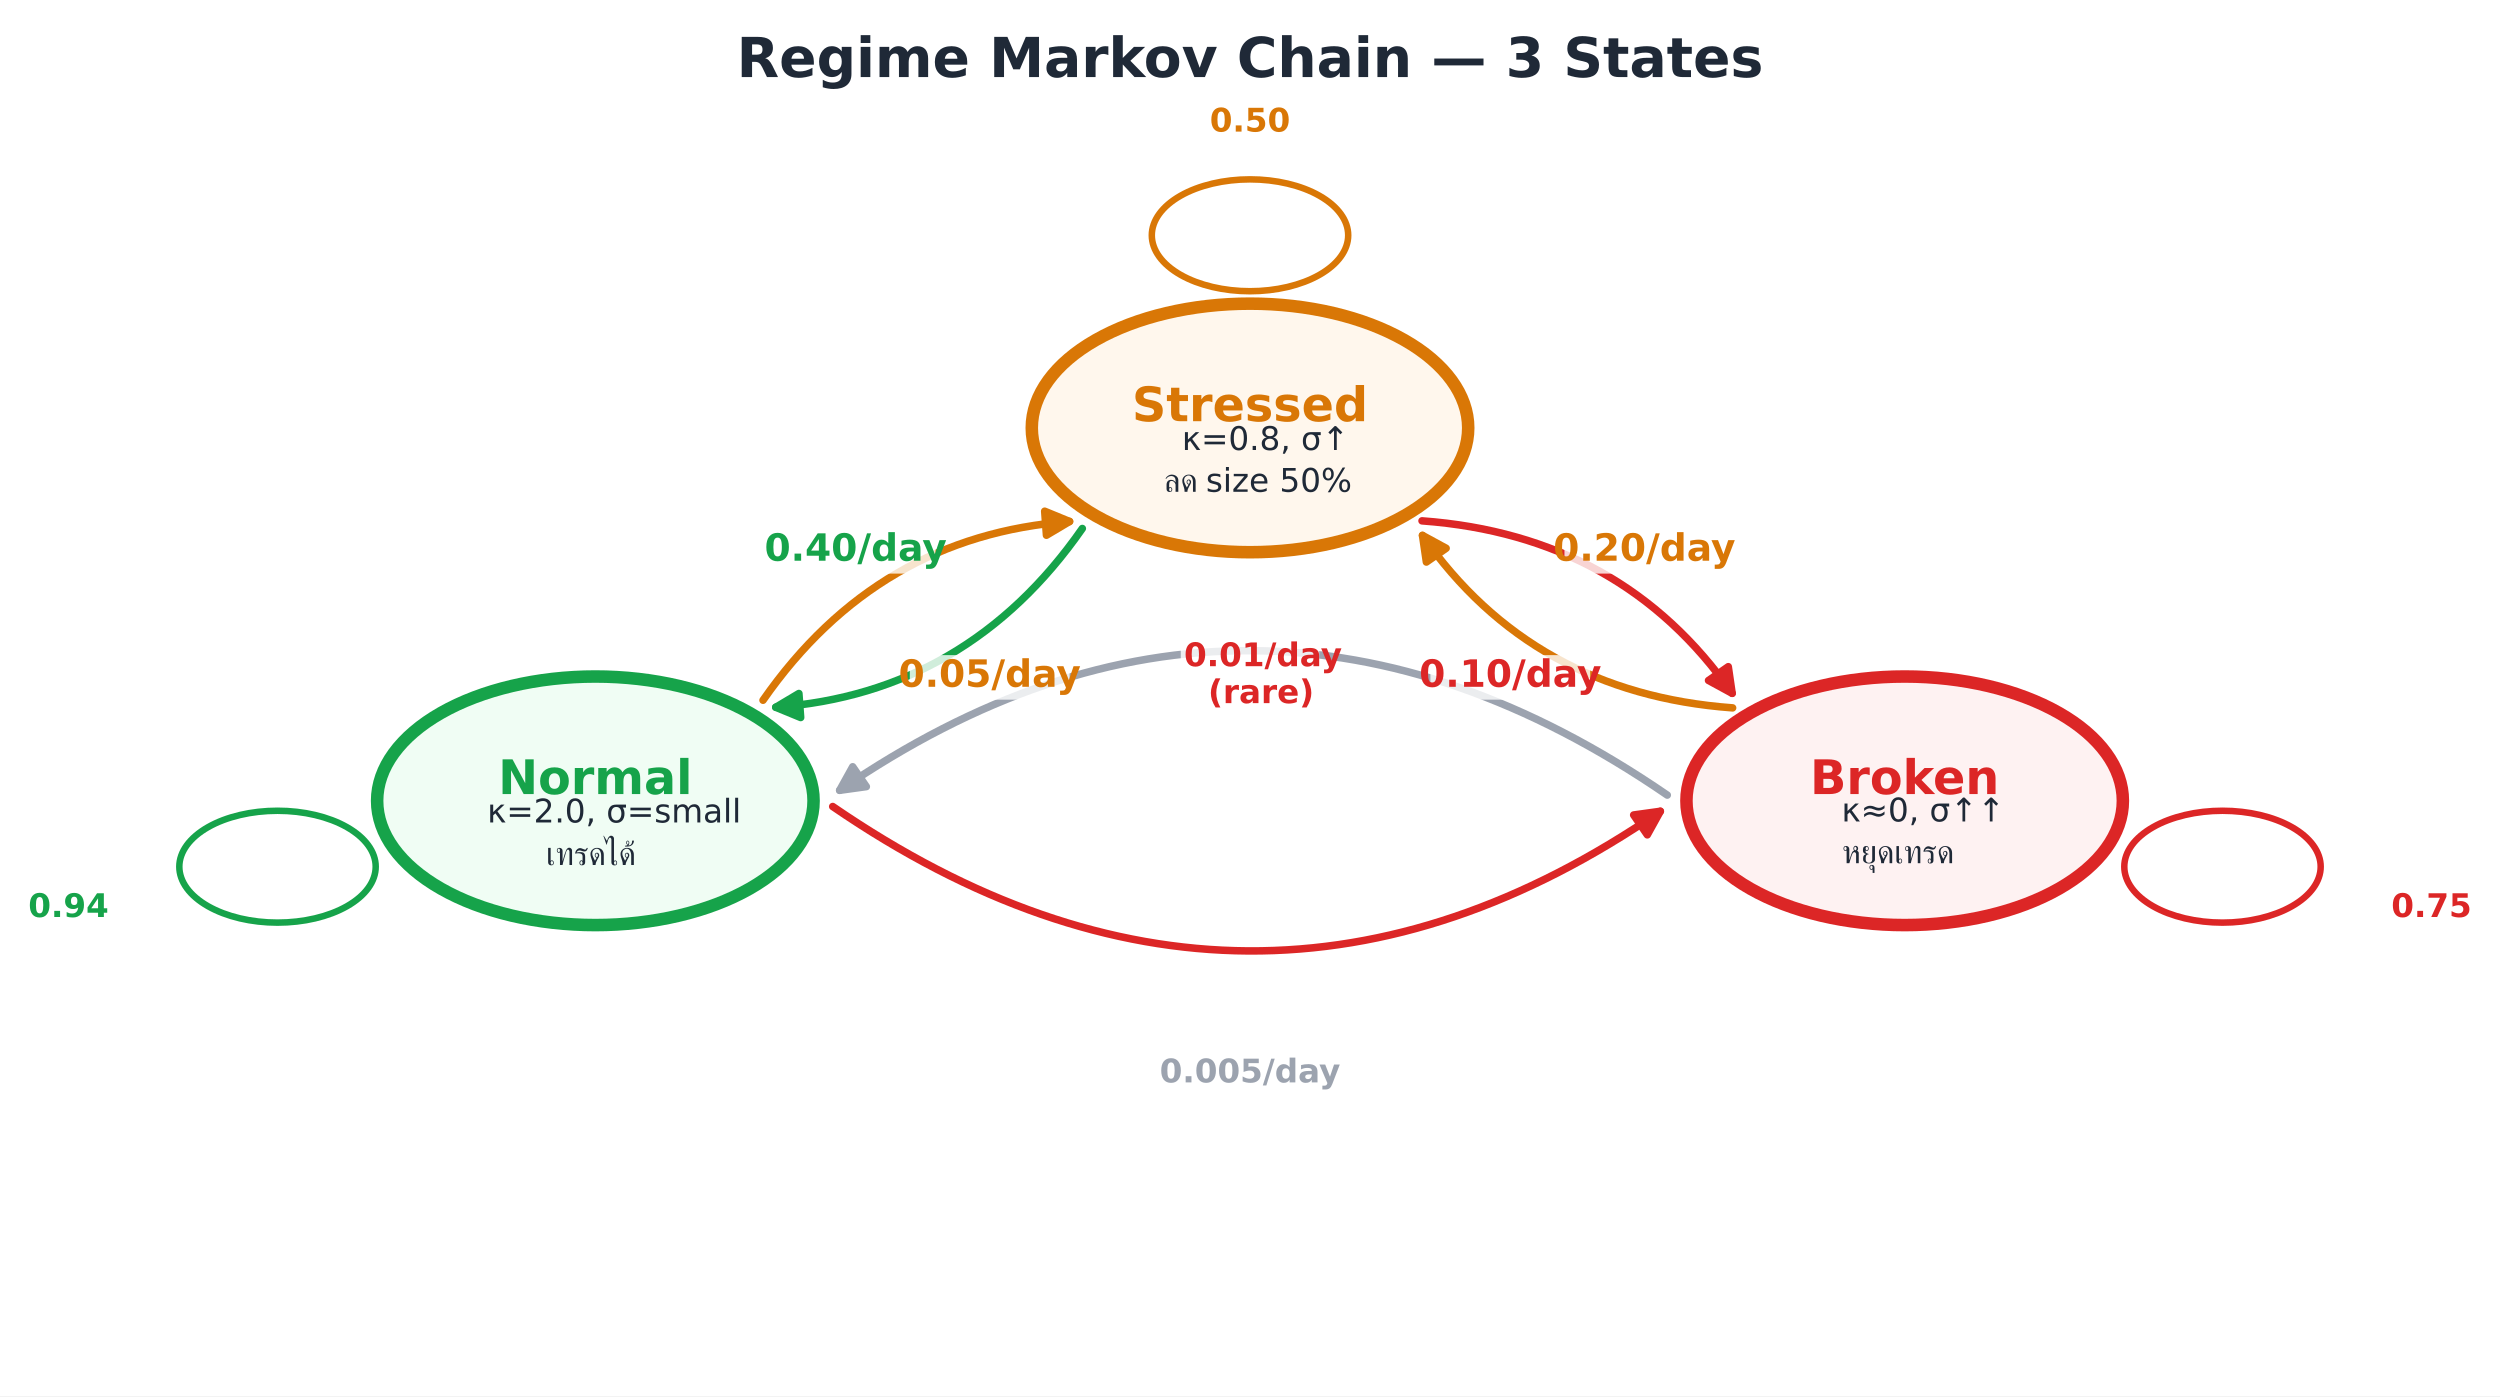
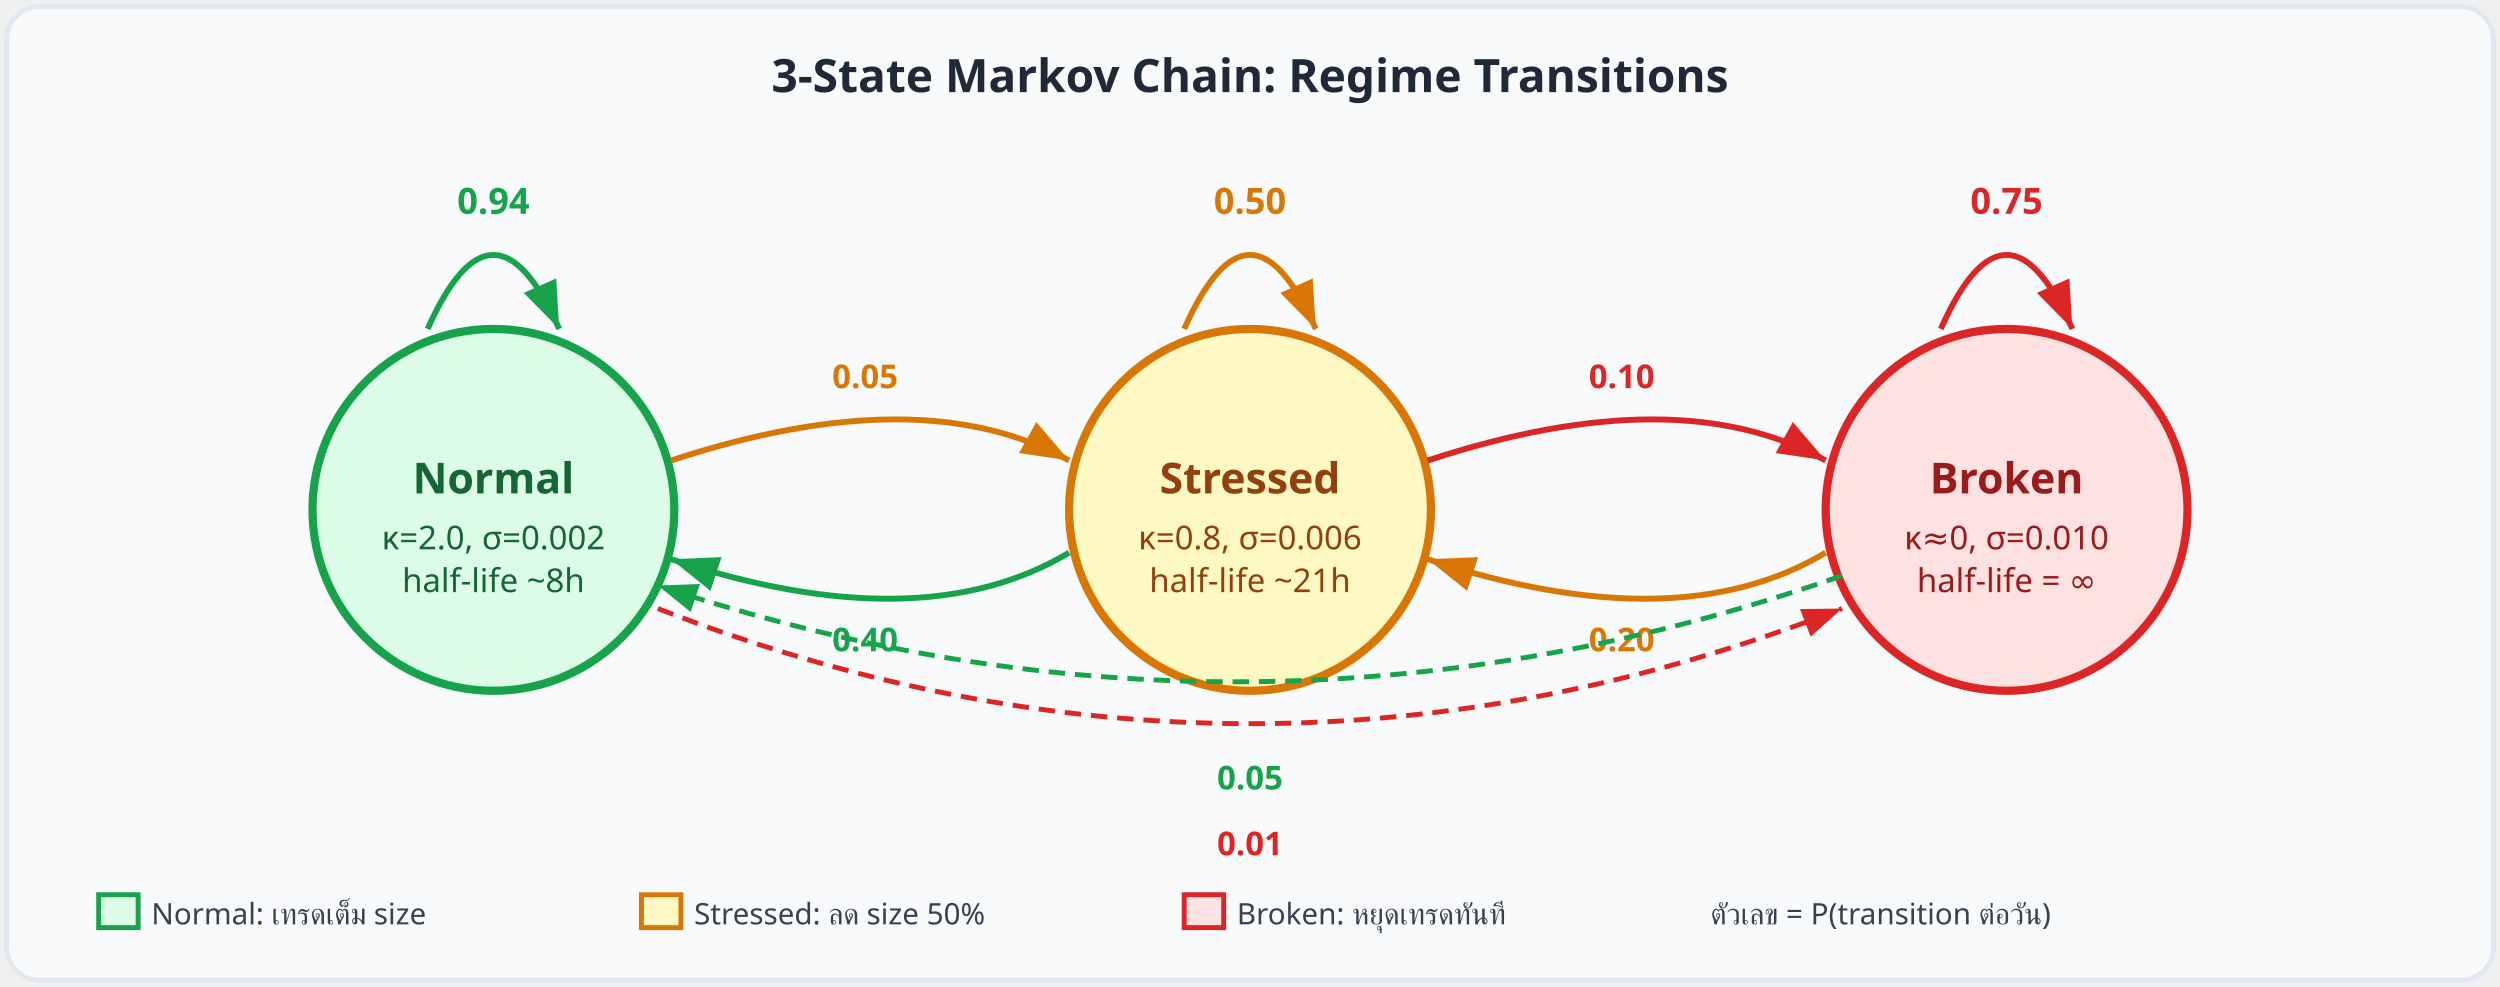
- <svg xmlns="http://www.w3.org/2000/svg" width="498.296pt" height="278.293pt" viewBox="0 0 498.296 278.293" version="1.1">
+ <svg xmlns="http://www.w3.org/2000/svg" viewBox="0 0 760 300" font-family="sans-serif">
  <defs>
-     <style type="text/css">*{stroke-linejoin: round; stroke-linecap: butt}</style>
+     <marker id="arw" markerWidth="8" markerHeight="6" refX="8" refY="3" orient="auto">
+       <polygon points="0 0, 8 3, 0 6" fill="#374151" />
+     </marker>
+     <marker id="arwG" markerWidth="8" markerHeight="6" refX="8" refY="3" orient="auto">
+       <polygon points="0 0, 8 3, 0 6" fill="#16a34a" />
+     </marker>
+     <marker id="arwA" markerWidth="8" markerHeight="6" refX="8" refY="3" orient="auto">
+       <polygon points="0 0, 8 3, 0 6" fill="#d97706" />
+     </marker>
+     <marker id="arwR" markerWidth="8" markerHeight="6" refX="8" refY="3" orient="auto">
+       <polygon points="0 0, 8 3, 0 6" fill="#dc2626" />
+     </marker>
  </defs>
-   <g id="figure_1">
-     <g id="patch_1">
-       <path d="M 0 278.293  L 498.296 278.293  L 498.296 0  L 0 0  z " style="fill: #ffffff" />
-     </g>
-     <g id="axes_1">
-       <g id="patch_2">
-         <path d="M 152.085 139.569  Q 174.958 106.742 213.187 103.938  " clip-path="url(#p453aafaa90)" style="fill: none; stroke: #d97706; stroke-width: 1.5; stroke-linecap: round" />
-         <path d="M 208.225 101.895  L 213.187 103.938  L 208.576 106.683  z " clip-path="url(#p453aafaa90)" style="fill: #d97706; stroke: #d97706; stroke-width: 1.5; stroke-linecap: round" />
-       </g>
-       <g id="patch_3">
-         <path d="M 215.727 105.341  Q 192.854 138.167 154.624 140.972  " clip-path="url(#p453aafaa90)" style="fill: none; stroke: #16a34a; stroke-width: 1.5; stroke-linecap: round" />
-         <path d="M 159.587 143.014  L 154.624 140.972  L 159.236 138.227  z " clip-path="url(#p453aafaa90)" style="fill: #16a34a; stroke: #16a34a; stroke-width: 1.5; stroke-linecap: round" />
-       </g>
-       <g id="patch_4">
-         <path d="M 283.438 103.815  Q 323.34 106.743 345.253 138.194  " clip-path="url(#p453aafaa90)" style="fill: none; stroke: #dc2626; stroke-width: 1.5; stroke-linecap: round" />
-         <path d="M 344.478 132.884  L 345.253 138.194  L 340.54 135.628  z " clip-path="url(#p453aafaa90)" style="fill: #dc2626; stroke: #dc2626; stroke-width: 1.5; stroke-linecap: round" />
-       </g>
-       <g id="patch_5">
-         <path d="M 345.342 141.094  Q 305.44 138.166 283.527 106.715  " clip-path="url(#p453aafaa90)" style="fill: none; stroke: #d97706; stroke-width: 1.5; stroke-linecap: round" />
-         <path d="M 284.302 112.025  L 283.527 106.715  L 288.24 109.281  z " clip-path="url(#p453aafaa90)" style="fill: #d97706; stroke: #d97706; stroke-width: 1.5; stroke-linecap: round" />
-       </g>
-       <g id="patch_6">
-         <path d="M 165.977 160.754  Q 249.148 217.845 330.937 161.702  " clip-path="url(#p453aafaa90)" style="fill: none; stroke: #dc2626; stroke-width: 1.5; stroke-linecap: round" />
-         <path d="M 325.621 162.44  L 330.937 161.702  L 328.338 166.398  z " clip-path="url(#p453aafaa90)" style="fill: #dc2626; stroke: #dc2626; stroke-width: 1.5; stroke-linecap: round" />
-       </g>
-       <g id="patch_7">
-         <path d="M 332.319 158.475  Q 249.148 101.383 167.359 157.526  " clip-path="url(#p453aafaa90)" style="fill: none; stroke: #9ca3af; stroke-width: 1.5; stroke-linecap: round" />
-         <path d="M 172.675 156.788  L 167.359 157.526  L 169.958 152.831  z " clip-path="url(#p453aafaa90)" style="fill: #9ca3af; stroke: #9ca3af; stroke-width: 1.5; stroke-linecap: round" />
-       </g>
-       <g id="patch_8">
-         <path d="M 55.313 183.895  C 60.504 183.895 65.482 182.721 69.153 180.63  C 72.823 178.54 74.885 175.704 74.885 172.747  C 74.885 169.791 72.823 166.955 69.153 164.865  C 65.482 162.774 60.504 161.599 55.313 161.599  C 50.122 161.599 45.143 162.774 41.473 164.865  C 37.803 166.955 35.74 169.791 35.74 172.747  C 35.74 175.704 37.803 178.54 41.473 180.63  C 45.143 182.721 50.122 183.895 55.313 183.895  L 55.313 183.895  z " clip-path="url(#p453aafaa90)" style="fill: none; stroke: #16a34a; stroke-width: 1.3; stroke-linejoin: miter" />
-       </g>
-       <g id="patch_9">
-         <path d="M 249.148 58.045  C 254.339 58.045 259.318 56.87 262.988 54.78  C 266.658 52.689 268.721 49.853 268.721 46.897  C 268.721 43.94 266.658 41.105 262.988 39.014  C 259.318 36.924 254.339 35.749 249.148 35.749  C 243.957 35.749 238.978 36.924 235.308 39.014  C 231.638 41.105 229.575 43.94 229.575 46.897  C 229.575 49.853 231.638 52.689 235.308 54.78  C 238.978 56.87 243.957 58.045 249.148 58.045  L 249.148 58.045  z " clip-path="url(#p453aafaa90)" style="fill: none; stroke: #d97706; stroke-width: 1.3; stroke-linejoin: miter" />
-       </g>
-       <g id="patch_10">
-         <path d="M 442.983 183.895  C 448.174 183.895 453.153 182.721 456.823 180.63  C 460.493 178.54 462.556 175.704 462.556 172.747  C 462.556 169.791 460.493 166.955 456.823 164.865  C 453.153 162.774 448.174 161.599 442.983 161.599  C 437.792 161.599 432.814 162.774 429.143 164.865  C 425.473 166.955 423.411 169.791 423.411 172.747  C 423.411 175.704 425.473 178.54 429.143 180.63  C 432.814 182.721 437.792 183.895 442.983 183.895  L 442.983 183.895  z " clip-path="url(#p453aafaa90)" style="fill: none; stroke: #dc2626; stroke-width: 1.3; stroke-linejoin: miter" />
-       </g>
-       <g id="patch_11">
-         <path d="M 118.664 184.387  C 130.199 184.387 141.263 181.777 149.419 177.132  C 157.576 172.486 162.159 166.184 162.159 159.614  C 162.159 153.044 157.576 146.743 149.419 142.097  C 141.263 137.452 130.199 134.841 118.664 134.841  C 107.129 134.841 96.065 137.452 87.909 142.097  C 79.752 146.743 75.169 153.044 75.169 159.614  C 75.169 166.184 79.752 172.486 87.909 177.132  C 96.065 181.777 107.129 184.387 118.664 184.387  z " clip-path="url(#p453aafaa90)" style="fill: #f0fdf4; stroke: #16a34a; stroke-width: 2.5; stroke-linejoin: miter" />
-       </g>
-       <g id="patch_12">
-         <path d="M 249.148 110.068  C 260.683 110.068 271.747 107.458 279.903 102.812  C 288.06 98.167 292.643 91.865 292.643 85.295  C 292.643 78.725 288.06 72.423 279.903 67.778  C 271.747 63.132 260.683 60.522 249.148 60.522  C 237.613 60.522 226.549 63.132 218.393 67.778  C 210.236 72.423 205.653 78.725 205.653 85.295  C 205.653 91.865 210.236 98.167 218.393 102.812  C 226.549 107.458 237.613 110.068 249.148 110.068  z " clip-path="url(#p453aafaa90)" style="fill: #fff7ed; stroke: #d97706; stroke-width: 2.5; stroke-linejoin: miter" />
-       </g>
-       <g id="patch_13">
-         <path d="M 379.632 184.387  C 391.167 184.387 402.231 181.777 410.387 177.132  C 418.544 172.486 423.127 166.184 423.127 159.614  C 423.127 153.044 418.544 146.743 410.387 142.097  C 402.231 137.452 391.167 134.841 379.632 134.841  C 368.097 134.841 357.033 137.452 348.877 142.097  C 340.72 146.743 336.137 153.044 336.137 159.614  C 336.137 166.184 340.72 172.486 348.877 177.132  C 357.033 181.777 368.097 184.387 379.632 184.387  z " clip-path="url(#p453aafaa90)" style="fill: #fef2f2; stroke: #dc2626; stroke-width: 2.5; stroke-linejoin: miter" />
-       </g>
-       <g id="text_1">
-         <text style="font-weight: 700; font-size: 11px; font-family: 'Sarabun', 'DejaVu Sans'; text-anchor: middle; fill: #1f2937" x="249.148" y="15.362" transform="rotate(-0 249.148 15.36234)">Regime Markov Chain — 3 States</text>
-       </g>
-       <g id="text_2">
-         <text style="font-weight: 700; font-size: 9.5px; font-family: 'Sarabun', 'DejaVu Sans'; text-anchor: middle; fill: #16a34a" x="118.664" y="158.273" transform="rotate(-0 118.6639 158.2734)">Normal</text>
-       </g>
-       <g id="text_3">
-         <text style="font-size: 6.5px; font-family: 'Sarabun', 'DejaVu Sans'; fill: #1f2937" transform="translate(97.09965 163.9362)">κ=2.0, σ=small</text>
-         <text style="font-size: 6.5px; font-family: 'Sarabun', 'DejaVu Sans'; fill: #1f2937" transform="translate(108.8321 172.4154)">เทรดได้</text>
-       </g>
-       <g id="text_4">
-         <text style="font-weight: 700; font-size: 9.5px; font-family: 'Sarabun', 'DejaVu Sans'; text-anchor: middle; fill: #d97706" x="249.148" y="83.954" transform="rotate(-0 249.148 83.95411)">Stressed</text>
-       </g>
-       <g id="text_5">
-         <text style="font-size: 6.5px; font-family: 'Sarabun', 'DejaVu Sans'; fill: #1f2937" transform="translate(235.5721 89.69369)">κ=0.8, σ↑</text>
-         <text style="font-size: 6.5px; font-family: 'Sarabun', 'DejaVu Sans'; fill: #1f2937" transform="translate(231.953 98.01938)">ลด size 50%</text>
-       </g>
-       <g id="text_6">
-         <text style="font-weight: 700; font-size: 9.5px; font-family: 'Sarabun', 'DejaVu Sans'; text-anchor: middle; fill: #dc2626" x="379.632" y="158.273" transform="rotate(-0 379.6321 158.2734)">Broken</text>
-       </g>
-       <g id="text_7">
-         <text style="font-size: 6.5px; font-family: 'Sarabun', 'DejaVu Sans'; fill: #1f2937" transform="translate(367.0378 163.7271)">κ≈0, σ↑↑</text>
-         <text style="font-size: 6.5px; font-family: 'Sarabun', 'DejaVu Sans'; fill: #1f2937" transform="translate(367.1419 172.0528)">หยุดเทรด</text>
-       </g>
-       <g id="text_8">
-         <g id="patch_14">
-           <path d="M 182.091 139.458  L 212.436 139.458  Q 213.186 139.458 213.186 138.708  L 213.186 131.327  Q 213.186 130.577 212.436 130.577  L 182.091 130.577  Q 181.341 130.577 181.341 131.327  L 181.341 138.708  Q 181.341 139.458 182.091 139.458  z " style="fill: #ffffff; opacity: 0.8" />
-         </g>
-         <text style="font-weight: 700; font-size: 7.5px; font-family: 'Sarabun', 'DejaVu Sans'; text-anchor: middle; fill: #d97706" x="197.263" y="136.892" transform="rotate(-0 197.2635 136.8923)">0.05/day</text>
-       </g>
-       <g id="text_9">
-         <g id="patch_15">
-           <path d="M 155.376 114.332  L 185.721 114.332  Q 186.471 114.332 186.471 113.582  L 186.471 106.202  Q 186.471 105.452 185.721 105.452  L 155.376 105.452  Q 154.626 105.452 154.626 106.202  L 154.626 113.582  Q 154.626 114.332 155.376 114.332  z " style="fill: #ffffff; opacity: 0.8" />
-         </g>
-         <text style="font-weight: 700; font-size: 7.5px; font-family: 'Sarabun', 'DejaVu Sans'; text-anchor: middle; fill: #16a34a" x="170.548" y="111.767" transform="rotate(-0 170.5484 111.7671)">0.40/day</text>
-       </g>
-       <g id="text_10">
-         <g id="patch_16">
-           <path d="M 285.86 139.458  L 316.205 139.458  Q 316.955 139.458 316.955 138.708  L 316.955 131.327  Q 316.955 130.577 316.205 130.577  L 285.86 130.577  Q 285.11 130.577 285.11 131.327  L 285.11 138.708  Q 285.11 139.458 285.86 139.458  z " style="fill: #ffffff; opacity: 0.8" />
-         </g>
-         <text style="font-weight: 700; font-size: 7.5px; font-family: 'Sarabun', 'DejaVu Sans'; text-anchor: middle; fill: #dc2626" x="301.033" y="136.892" transform="rotate(-0 301.0325 136.8923)">0.10/day</text>
-       </g>
-       <g id="text_11">
-         <g id="patch_17">
-           <path d="M 312.575 114.332  L 342.92 114.332  Q 343.67 114.332 343.67 113.582  L 343.67 106.202  Q 343.67 105.452 342.92 105.452  L 312.575 105.452  Q 311.825 105.452 311.825 106.202  L 311.825 113.582  Q 311.825 114.332 312.575 114.332  z " style="fill: #ffffff; opacity: 0.8" />
-         </g>
-         <text style="font-weight: 700; font-size: 7.5px; font-family: 'Sarabun', 'DejaVu Sans'; text-anchor: middle; fill: #d97706" x="327.748" y="111.767" transform="rotate(-0 327.7476 111.7671)">0.20/day</text>
-       </g>
-       <g id="text_12">
-         <g id="patch_18">
-           <path d="M 235.999 142.37  L 262.297 142.37  Q 262.947 142.37 262.947 141.72  L 262.947 127.963  Q 262.947 127.313 262.297 127.313  L 235.999 127.313  Q 235.349 127.313 235.349 127.963  L 235.349 141.72  Q 235.349 142.37 235.999 142.37  z " style="fill: #ffffff; opacity: 0.8" />
-         </g>
-         <text style="font-weight: 700; font-size: 6.5px; font-family: 'Sarabun', 'DejaVu Sans'; fill: #dc2626" transform="translate(235.9987 132.7857)">0.01/day</text>
-         <text style="font-weight: 700; font-size: 6.5px; font-family: 'Sarabun', 'DejaVu Sans'; fill: #dc2626" transform="translate(240.7848 140.1468)">(rare)</text>
-       </g>
-       <g id="text_13">
-         <g id="patch_19">
-           <path d="M 234.162 217.963  L 264.134 217.963  Q 264.784 217.963 264.784 217.313  L 264.784 210.917  Q 264.784 210.267 264.134 210.267  L 234.162 210.267  Q 233.512 210.267 233.512 210.917  L 233.512 217.313  Q 233.512 217.963 234.162 217.963  z " style="fill: #ffffff; opacity: 0.8" />
-         </g>
-         <text style="font-weight: 700; font-size: 6.5px; font-family: 'Sarabun', 'DejaVu Sans'; text-anchor: middle; fill: #9ca3af" x="249.148" y="215.74" transform="rotate(-0 249.148 215.7401)">0.005/day</text>
-       </g>
-       <g id="text_14">
-         <g id="patch_20">
-           <path d="M 7.2 185.004  L 20.109 185.004  Q 20.759 185.004 20.759 184.354  L 20.759 177.957  Q 20.759 177.307 20.109 177.307  L 7.2 177.307  Q 6.55 177.307 6.55 177.957  L 6.55 184.354  Q 6.55 185.004 7.2 185.004  z " style="fill: #ffffff; opacity: 0.8" />
-         </g>
-         <text style="font-weight: 700; font-size: 6.5px; font-family: 'Sarabun', 'DejaVu Sans'; text-anchor: middle; fill: #16a34a" x="13.654" y="182.781" transform="rotate(-0 13.6543 182.7807)">0.94</text>
-       </g>
-       <g id="text_15">
-         <g id="patch_21">
-           <path d="M 242.694 28.449  L 255.602 28.449  Q 256.252 28.449 256.252 27.799  L 256.252 21.403  Q 256.252 20.753 255.602 20.753  L 242.694 20.753  Q 242.044 20.753 242.044 21.403  L 242.044 27.799  Q 242.044 28.449 242.694 28.449  z " style="fill: #ffffff; opacity: 0.8" />
-         </g>
-         <text style="font-weight: 700; font-size: 6.5px; font-family: 'Sarabun', 'DejaVu Sans'; text-anchor: middle; fill: #d97706" x="249.148" y="26.226" transform="rotate(-0 249.148 26.226)">0.50</text>
-       </g>
-       <g id="text_16">
-         <g id="patch_22">
-           <path d="M 478.187 185.004  L 491.096 185.004  Q 491.746 185.004 491.746 184.354  L 491.746 177.957  Q 491.746 177.307 491.096 177.307  L 478.187 177.307  Q 477.537 177.307 477.537 177.957  L 477.537 184.354  Q 477.537 185.004 478.187 185.004  z " style="fill: #ffffff; opacity: 0.8" />
-         </g>
-         <text style="font-weight: 700; font-size: 6.5px; font-family: 'Sarabun', 'DejaVu Sans'; text-anchor: middle; fill: #dc2626" x="484.642" y="182.781" transform="rotate(-0 484.6417 182.7807)">0.75</text>
-       </g>
-     </g>
-   </g>
-   <defs>
-     <clipPath id="p453aafaa90">
-       <rect x="31.675" y="23.362" width="434.947" height="247.731" />
-     </clipPath>
-   </defs>
+   <rect x="2" y="2" width="756" height="296" rx="10" fill="#f8fafc" stroke="#e2e8f0" stroke-width="1.5" />
+   <text x="380" y="28" text-anchor="middle" font-size="14" font-weight="700" fill="#1f2937">3-State Markov Chain: Regime Transitions</text>
+   <circle cx="150" cy="155" r="55" fill="#dcfce7" stroke="#16a34a" stroke-width="2.5" />
+   <text x="150" y="150" text-anchor="middle" font-size="13" font-weight="700" fill="#166534">Normal</text>
+   <text x="150" y="167" text-anchor="middle" font-size="10" fill="#166534">κ=2.0, σ=0.002</text>
+   <text x="150" y="180" text-anchor="middle" font-size="10" fill="#166534">half-life ~8h</text>
+   <circle cx="380" cy="155" r="55" fill="#fef9c3" stroke="#d97706" stroke-width="2.5" />
+   <text x="380" y="150" text-anchor="middle" font-size="13" font-weight="700" fill="#92400e">Stressed</text>
+   <text x="380" y="167" text-anchor="middle" font-size="10" fill="#92400e">κ=0.8, σ=0.006</text>
+   <text x="380" y="180" text-anchor="middle" font-size="10" fill="#92400e">half-life ~21h</text>
+   <circle cx="610" cy="155" r="55" fill="#fee2e2" stroke="#dc2626" stroke-width="2.5" />
+   <text x="610" y="150" text-anchor="middle" font-size="13" font-weight="700" fill="#991b1b">Broken</text>
+   <text x="610" y="167" text-anchor="middle" font-size="10" fill="#991b1b">κ≈0, σ=0.010</text>
+   <text x="610" y="180" text-anchor="middle" font-size="10" fill="#991b1b">half-life = ∞</text>
+   <path d="M 130 100 Q 150 55 170 100" fill="none" stroke="#16a34a" stroke-width="1.8" marker-end="url(#arwG)" />
+   <text x="150" y="65" text-anchor="middle" font-size="11" font-weight="700" fill="#16a34a">0.94</text>
+   <path d="M 360 100 Q 380 55 400 100" fill="none" stroke="#d97706" stroke-width="1.8" marker-end="url(#arwA)" />
+   <text x="380" y="65" text-anchor="middle" font-size="11" font-weight="700" fill="#d97706">0.50</text>
+   <path d="M 590 100 Q 610 55 630 100" fill="none" stroke="#dc2626" stroke-width="1.8" marker-end="url(#arwR)" />
+   <text x="610" y="65" text-anchor="middle" font-size="11" font-weight="700" fill="#dc2626">0.75</text>
+   <path d="M 204 140 Q 280 115 325 140" fill="none" stroke="#d97706" stroke-width="1.8" marker-end="url(#arwA)" />
+   <text x="263" y="118" text-anchor="middle" font-size="10" font-weight="700" fill="#d97706">0.05</text>
+   <path d="M 325 168 Q 280 195 204 170" fill="none" stroke="#16a34a" stroke-width="1.8" marker-end="url(#arwG)" />
+   <text x="263" y="198" text-anchor="middle" font-size="10" font-weight="700" fill="#16a34a">0.40</text>
+   <path d="M 434 140 Q 510 115 555 140" fill="none" stroke="#dc2626" stroke-width="1.8" marker-end="url(#arwR)" />
+   <text x="493" y="118" text-anchor="middle" font-size="10" font-weight="700" fill="#dc2626">0.10</text>
+   <path d="M 555 168 Q 510 195 434 170" fill="none" stroke="#d97706" stroke-width="1.8" marker-end="url(#arwA)" />
+   <text x="493" y="198" text-anchor="middle" font-size="10" font-weight="700" fill="#d97706">0.20</text>
+   <path d="M 200 185 Q 380 255 560 185" fill="none" stroke="#dc2626" stroke-width="1.5" stroke-dasharray="5,3" marker-end="url(#arwR)" />
+   <text x="380" y="260" text-anchor="middle" font-size="10" font-weight="700" fill="#dc2626">0.01</text>
+   <path d="M 560 175 Q 380 238 200 178" fill="none" stroke="#16a34a" stroke-width="1.5" stroke-dasharray="5,3" marker-end="url(#arwG)" />
+   <text x="380" y="240" text-anchor="middle" font-size="10" font-weight="700" fill="#16a34a">0.05</text>
+   <rect x="30" y="272" width="12" height="10" fill="#dcfce7" stroke="#16a34a" stroke-width="1.5" />
+   <text x="46" y="281" font-size="9" fill="#374151">Normal: เทรดเต็ม size</text>
+   <rect x="195" y="272" width="12" height="10" fill="#fef9c3" stroke="#d97706" stroke-width="1.5" />
+   <text x="211" y="281" font-size="9" fill="#374151">Stressed: ลด size 50%</text>
+   <rect x="360" y="272" width="12" height="10" fill="#fee2e2" stroke="#dc2626" stroke-width="1.5" />
+   <text x="376" y="281" font-size="9" fill="#374151">Broken: หยุดเทรดทันที</text>
+   <text x="520" y="281" font-size="9" fill="#374151">ตัวเลข = P(transition ต่อวัน)</text>
</svg>
